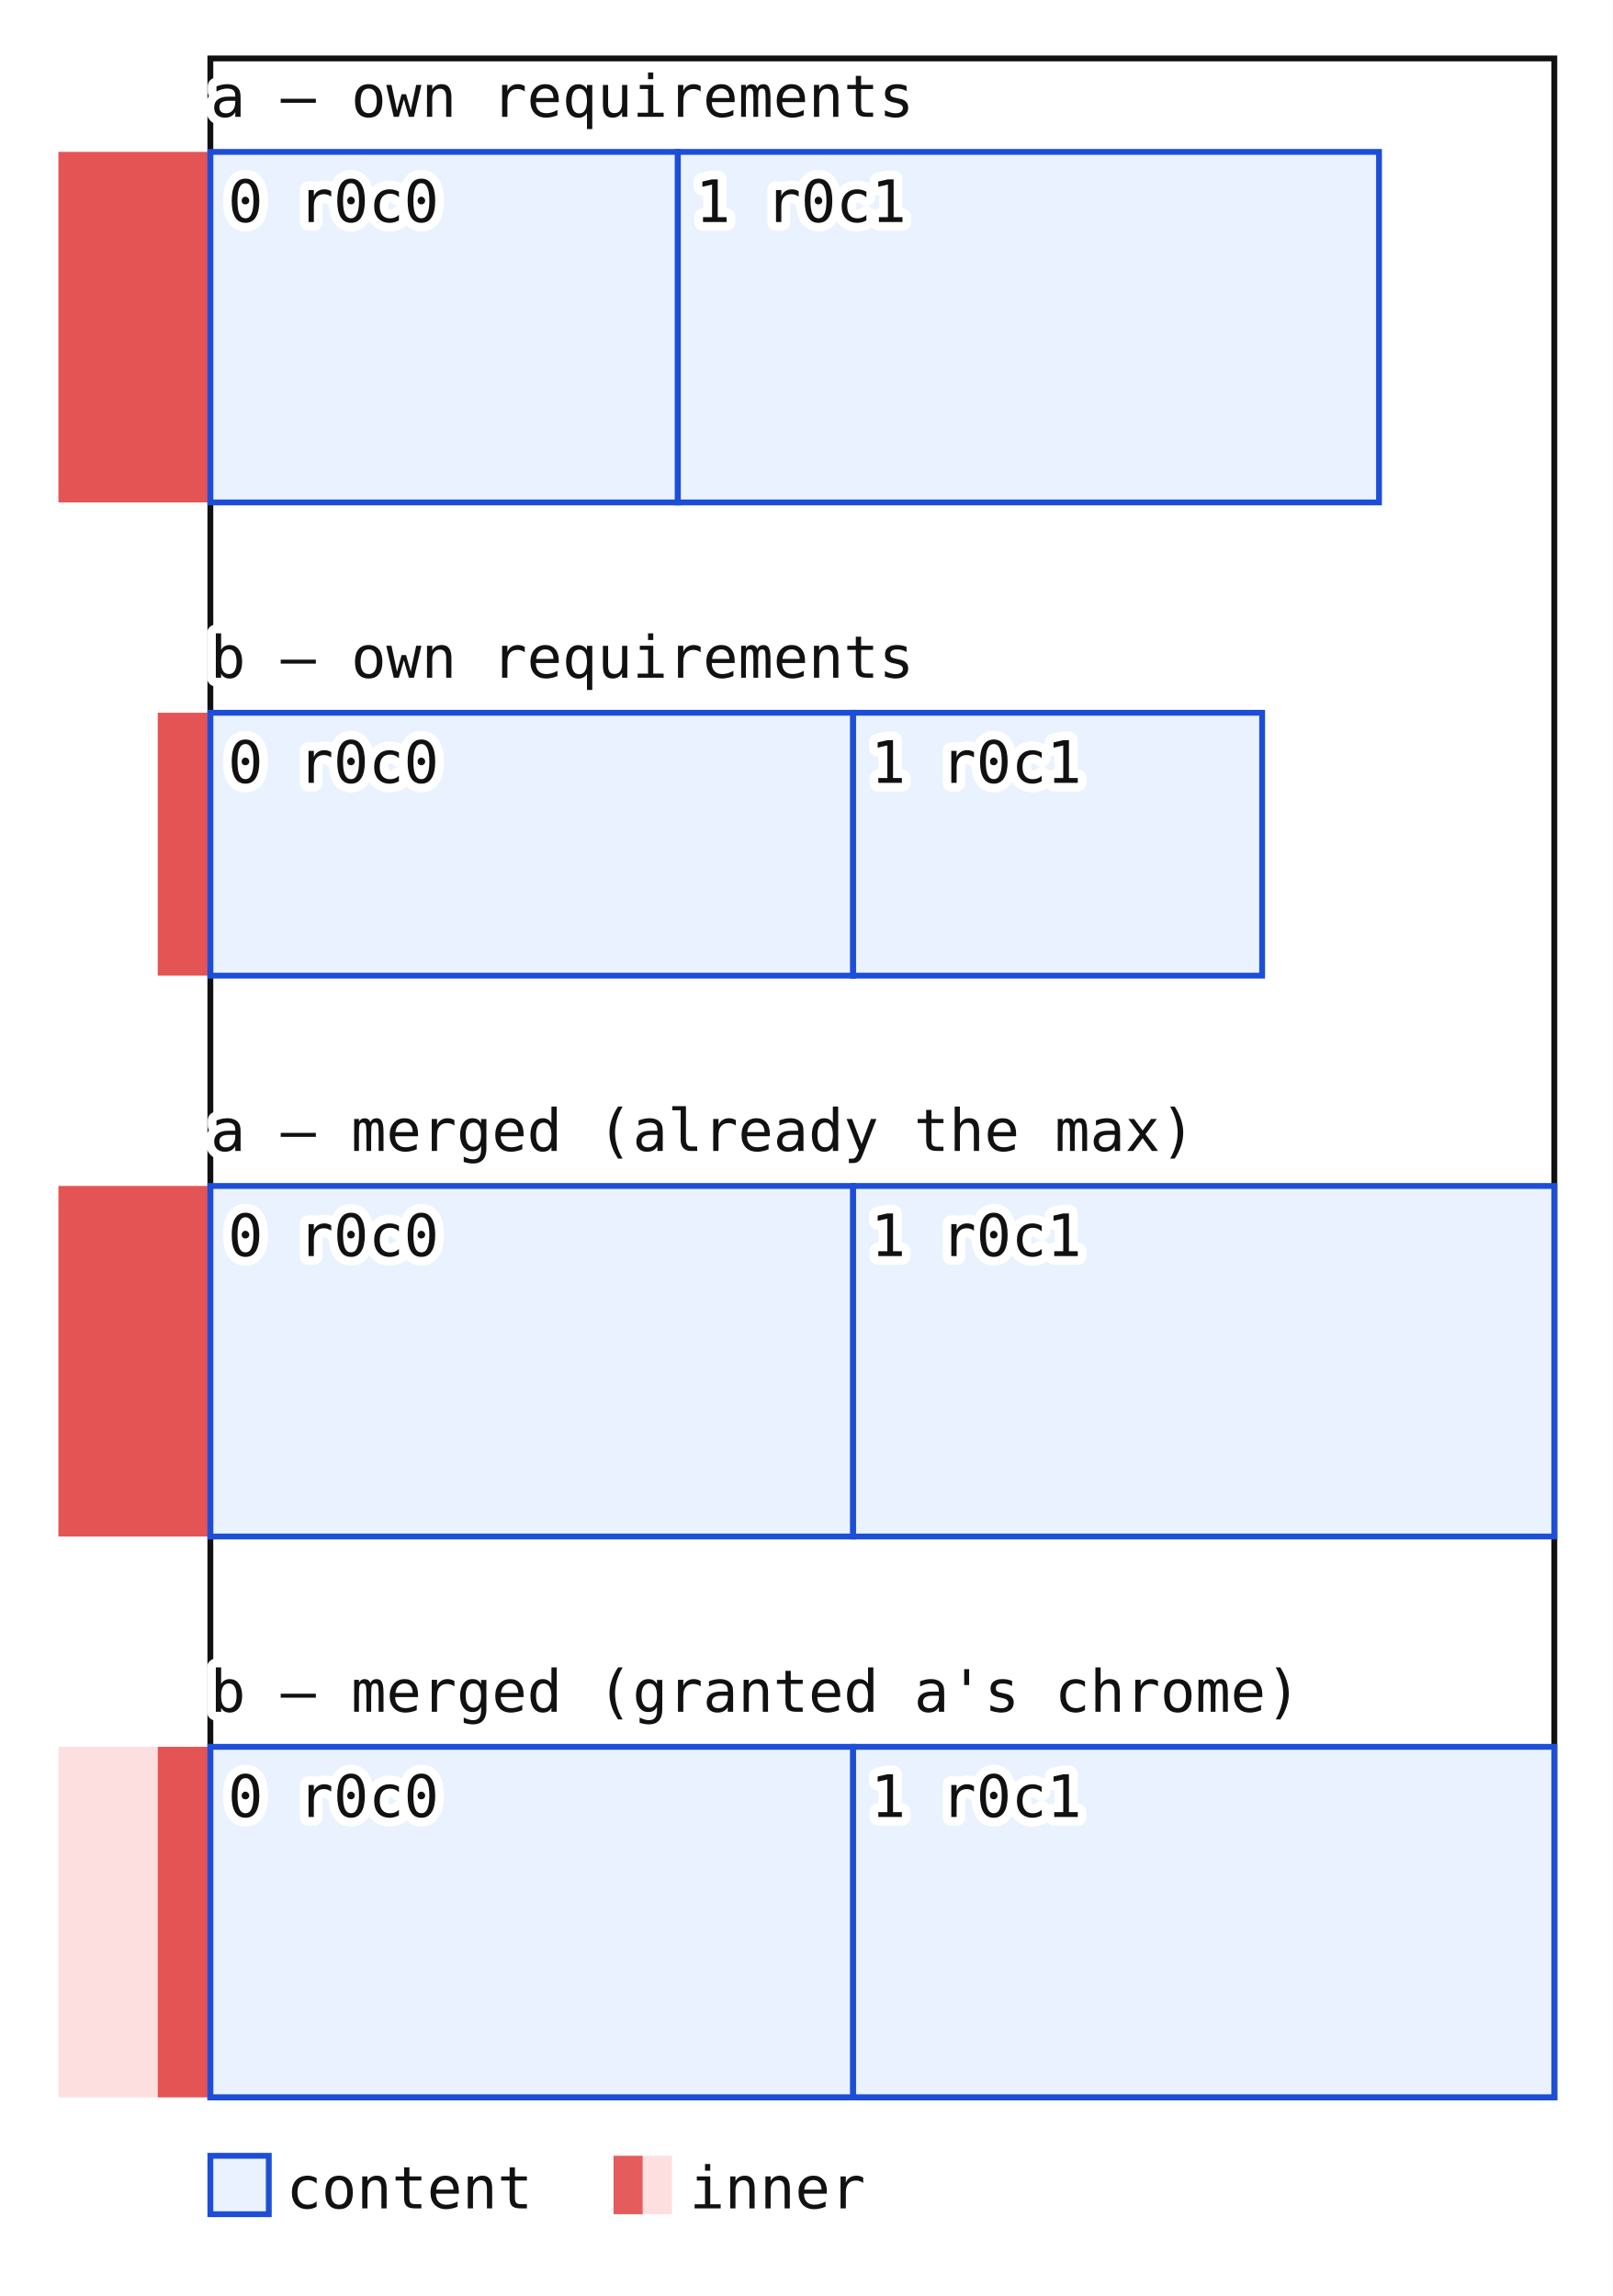
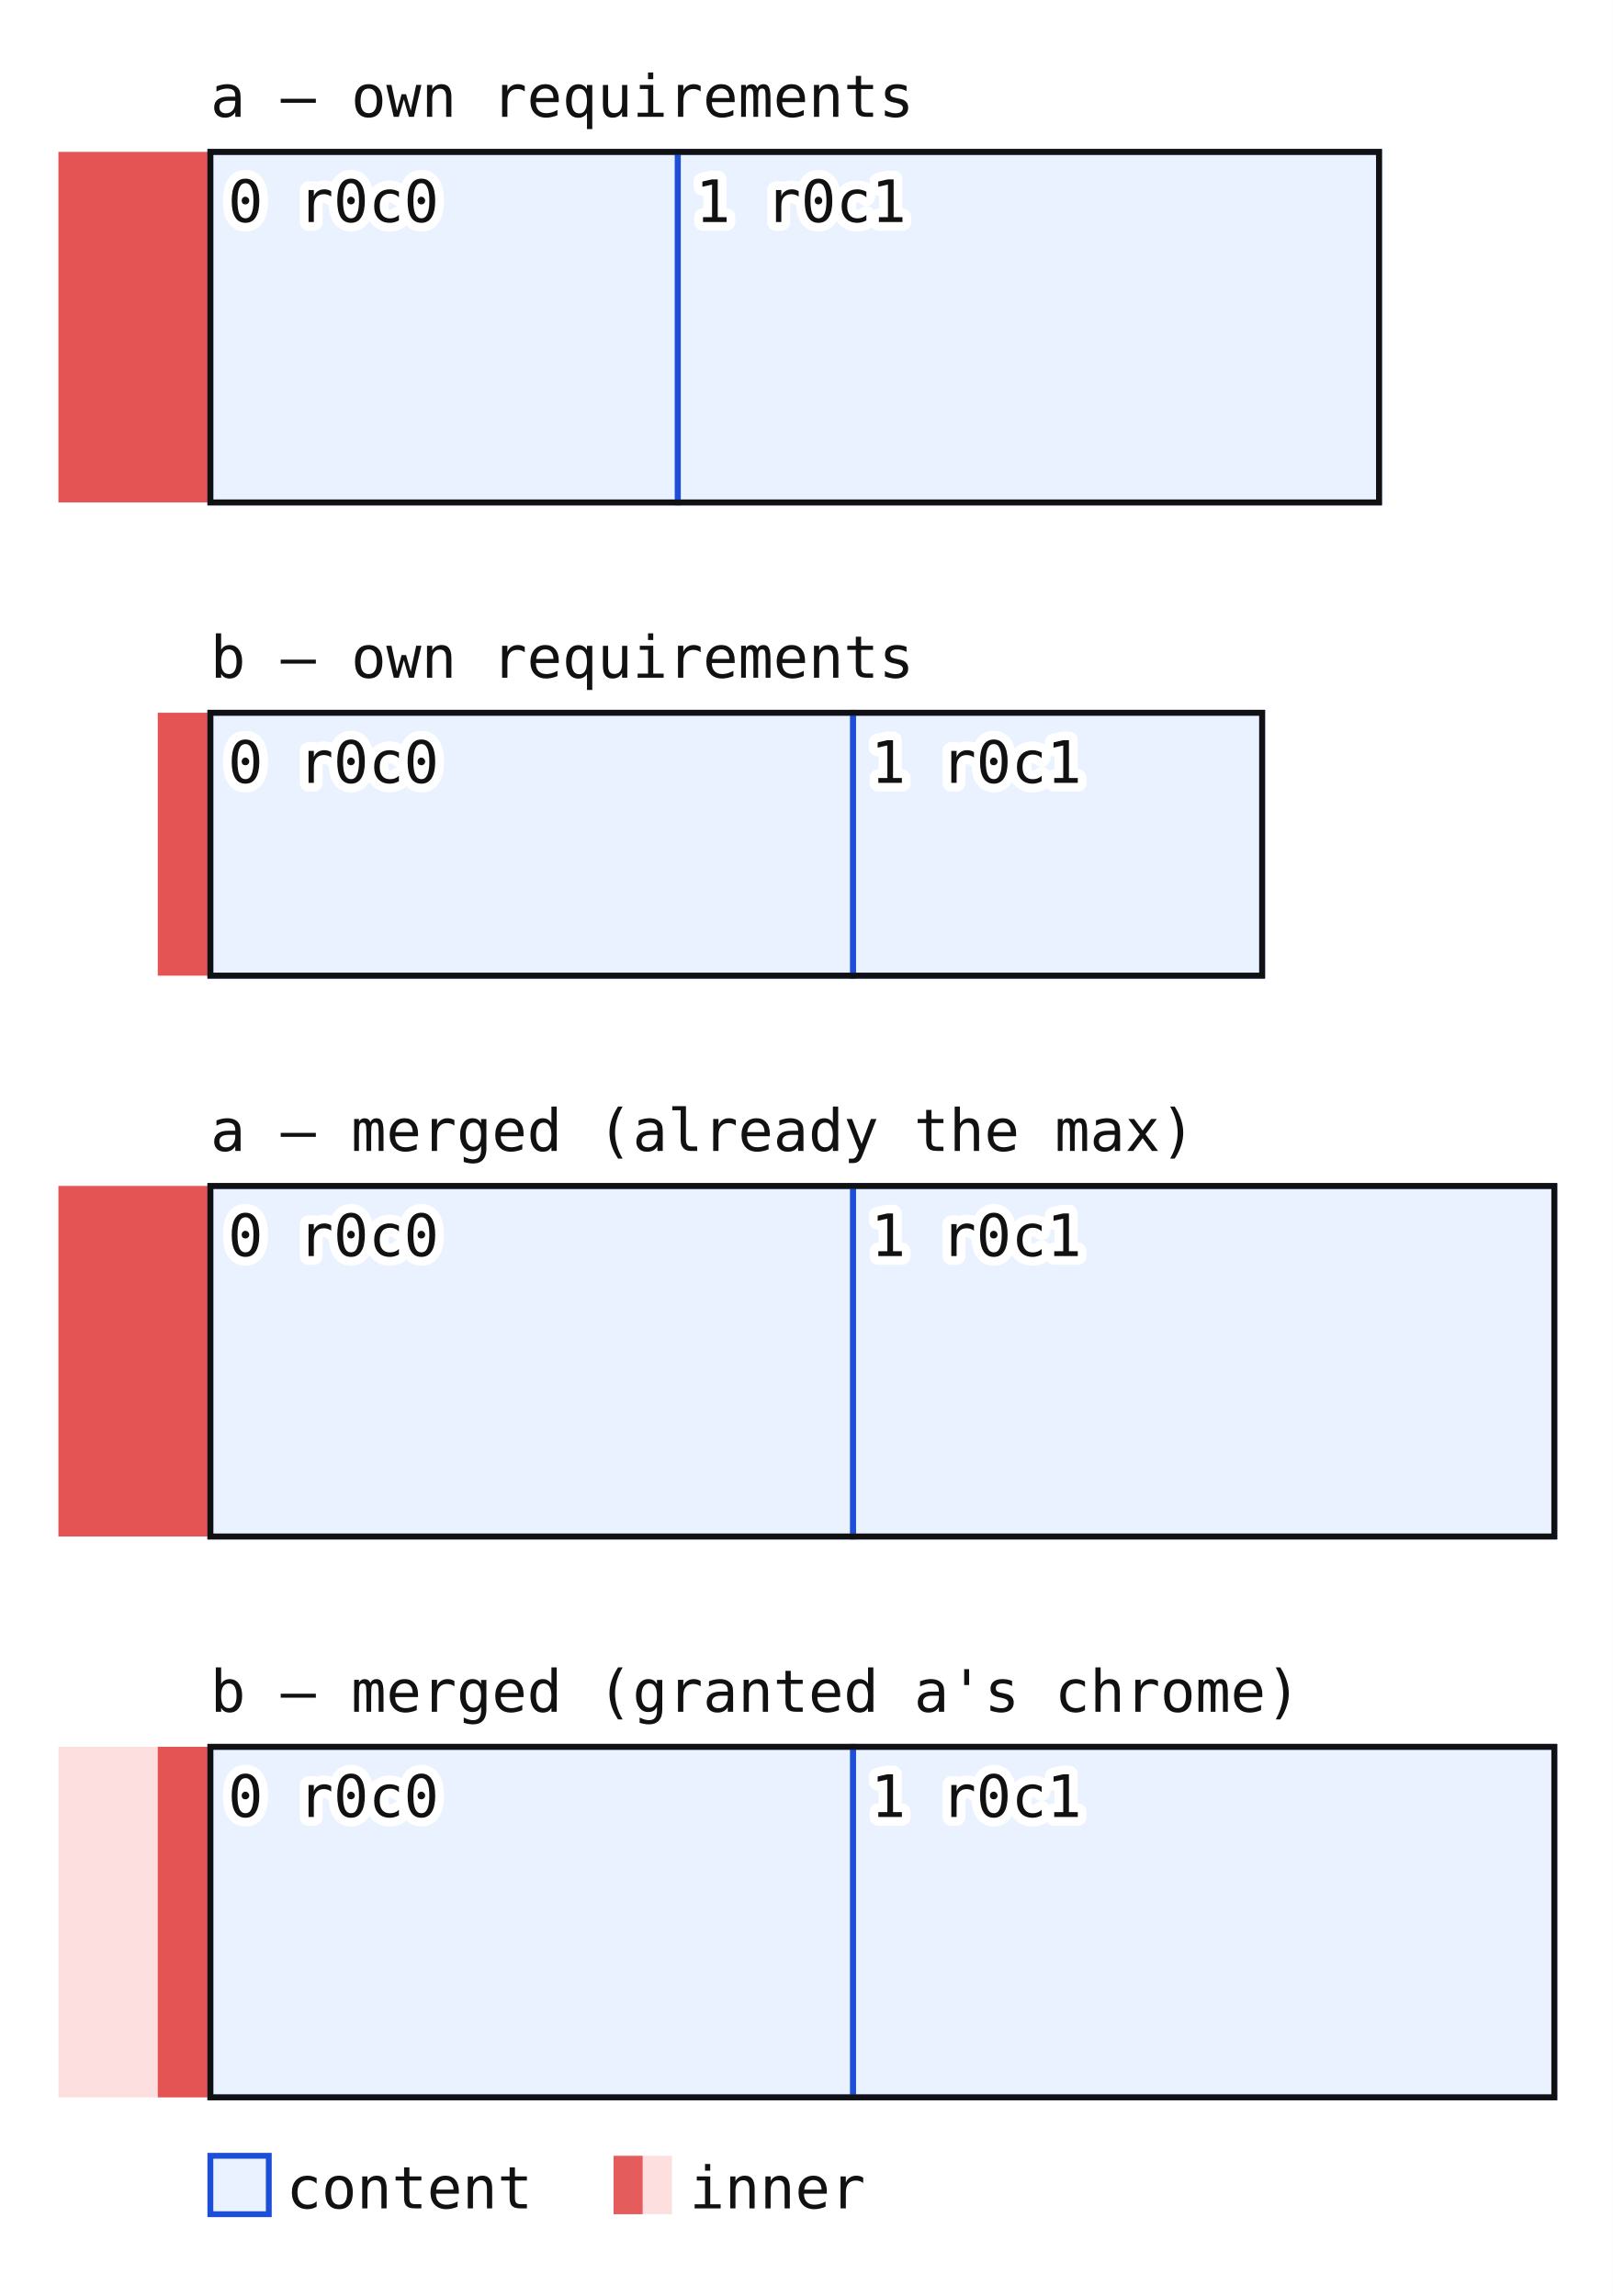
<svg xmlns="http://www.w3.org/2000/svg" viewBox="-36 -10 276 393" font-family="monospace" font-size="10">
  <rect x="-36" y="-10" width="276" height="393" fill="#ffffff" />
-   <rect x="0" y="0" width="230" height="349" fill="none" stroke="#111111" stroke-width="1" />
  <rect x="0" y="0" width="0" height="0" fill="#dbeafe" fill-opacity="0.6" stroke="#1d4ed8" />
  <text x="0" y="10" fill="#111111" stroke="#ffffff" stroke-width="3" stroke-linejoin="round" paint-order="stroke">a — own requirements</text>
  <rect x="-26" y="16" width="26" height="60" fill="#fecaca" fill-opacity="0.6" />
  <rect x="-26" y="16" width="26" height="60" fill="#dc2626" fill-opacity="0.75" />
  <rect x="0" y="16" width="80" height="60" fill="#dbeafe" fill-opacity="0.6" stroke="#1d4ed8" />
  <text x="3" y="28" fill="#111111" stroke="#ffffff" stroke-width="3" stroke-linejoin="round" paint-order="stroke">0 r0c0</text>
  <rect x="80" y="16" width="120" height="60" fill="#dbeafe" fill-opacity="0.6" stroke="#1d4ed8" />
  <text x="83" y="28" fill="#111111" stroke="#ffffff" stroke-width="3" stroke-linejoin="round" paint-order="stroke">1 r0c1</text>
+   <rect x="0" y="16" width="200" height="60" fill="none" stroke="#111111" stroke-width="1" />
  <rect x="0" y="96" width="0" height="0" fill="#dbeafe" fill-opacity="0.6" stroke="#1d4ed8" />
  <text x="0" y="106" fill="#111111" stroke="#ffffff" stroke-width="3" stroke-linejoin="round" paint-order="stroke">b — own requirements</text>
  <rect x="-9" y="112" width="9" height="45" fill="#fecaca" fill-opacity="0.6" />
  <rect x="-9" y="112" width="9" height="45" fill="#dc2626" fill-opacity="0.75" />
  <rect x="0" y="112" width="110" height="45" fill="#dbeafe" fill-opacity="0.6" stroke="#1d4ed8" />
  <text x="3" y="124" fill="#111111" stroke="#ffffff" stroke-width="3" stroke-linejoin="round" paint-order="stroke">0 r0c0</text>
  <rect x="110" y="112" width="70" height="45" fill="#dbeafe" fill-opacity="0.6" stroke="#1d4ed8" />
  <text x="113" y="124" fill="#111111" stroke="#ffffff" stroke-width="3" stroke-linejoin="round" paint-order="stroke">1 r0c1</text>
+   <rect x="0" y="112" width="180" height="45" fill="none" stroke="#111111" stroke-width="1" />
  <rect x="0" y="177" width="0" height="0" fill="#dbeafe" fill-opacity="0.6" stroke="#1d4ed8" />
  <text x="0" y="187" fill="#111111" stroke="#ffffff" stroke-width="3" stroke-linejoin="round" paint-order="stroke">a — merged (already the max)</text>
  <rect x="-26" y="193" width="26" height="60" fill="#fecaca" fill-opacity="0.6" />
  <rect x="-26" y="193" width="26" height="60" fill="#dc2626" fill-opacity="0.75" />
  <rect x="0" y="193" width="110" height="60" fill="#dbeafe" fill-opacity="0.6" stroke="#1d4ed8" />
  <text x="3" y="205" fill="#111111" stroke="#ffffff" stroke-width="3" stroke-linejoin="round" paint-order="stroke">0 r0c0</text>
  <rect x="110" y="193" width="120" height="60" fill="#dbeafe" fill-opacity="0.6" stroke="#1d4ed8" />
  <text x="113" y="205" fill="#111111" stroke="#ffffff" stroke-width="3" stroke-linejoin="round" paint-order="stroke">1 r0c1</text>
+   <rect x="0" y="193" width="230" height="60" fill="none" stroke="#111111" stroke-width="1" />
  <rect x="0" y="273" width="0" height="0" fill="#dbeafe" fill-opacity="0.6" stroke="#1d4ed8" />
  <text x="0" y="283" fill="#111111" stroke="#ffffff" stroke-width="3" stroke-linejoin="round" paint-order="stroke">b — merged (granted a's chrome)</text>
  <rect x="-26" y="289" width="26" height="60" fill="#fecaca" fill-opacity="0.6" />
  <rect x="-9" y="289" width="9" height="60" fill="#dc2626" fill-opacity="0.75" />
  <rect x="0" y="289" width="110" height="60" fill="#dbeafe" fill-opacity="0.6" stroke="#1d4ed8" />
  <text x="3" y="301" fill="#111111" stroke="#ffffff" stroke-width="3" stroke-linejoin="round" paint-order="stroke">0 r0c0</text>
  <rect x="110" y="289" width="120" height="60" fill="#dbeafe" fill-opacity="0.6" stroke="#1d4ed8" />
  <text x="113" y="301" fill="#111111" stroke="#ffffff" stroke-width="3" stroke-linejoin="round" paint-order="stroke">1 r0c1</text>
+   <rect x="0" y="289" width="230" height="60" fill="none" stroke="#111111" stroke-width="1" />
  <rect x="0" y="359" width="10" height="10" fill="#dbeafe" fill-opacity="0.6" stroke="#1d4ed8" />
  <text x="13" y="368" fill="#111111" stroke="#ffffff" stroke-width="3" stroke-linejoin="round" paint-order="stroke">content</text>
  <rect x="69" y="359" width="5" height="10" fill="#dc2626" fill-opacity="0.75" />
  <rect x="74" y="359" width="5" height="10" fill="#fecaca" fill-opacity="0.6" />
  <text x="82" y="368" fill="#111111" stroke="#ffffff" stroke-width="3" stroke-linejoin="round" paint-order="stroke">inner</text>
</svg>
